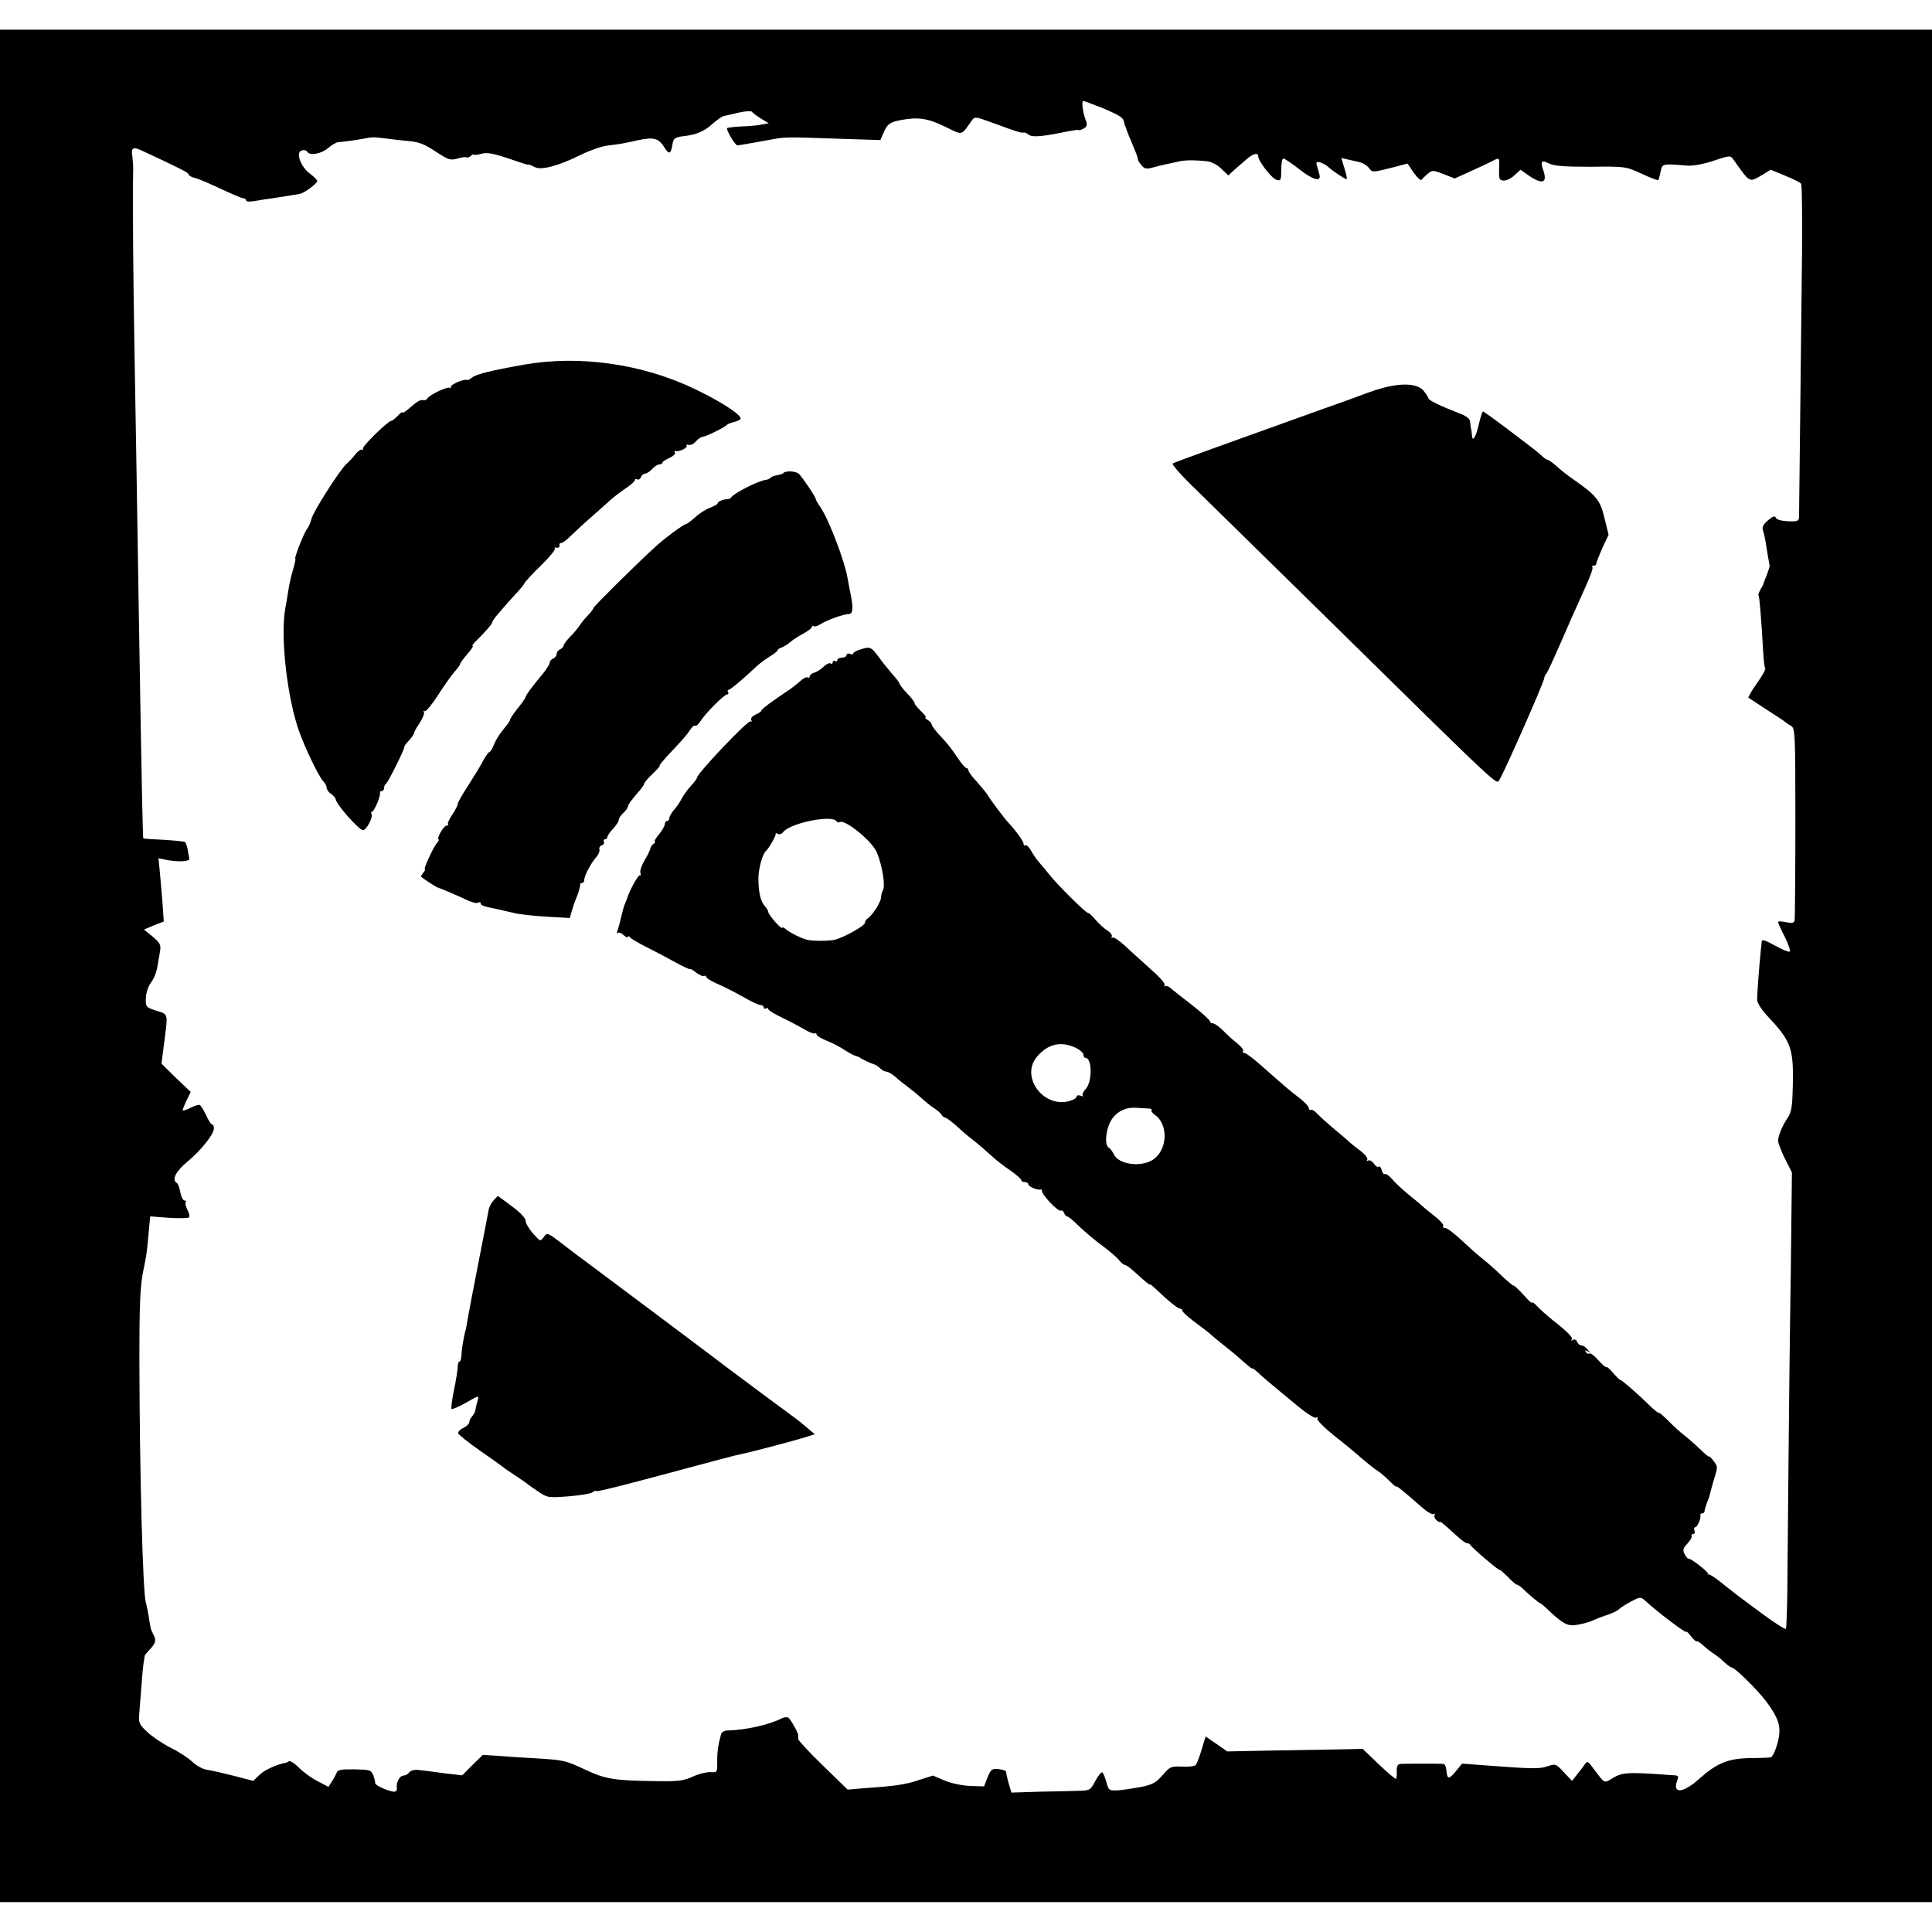
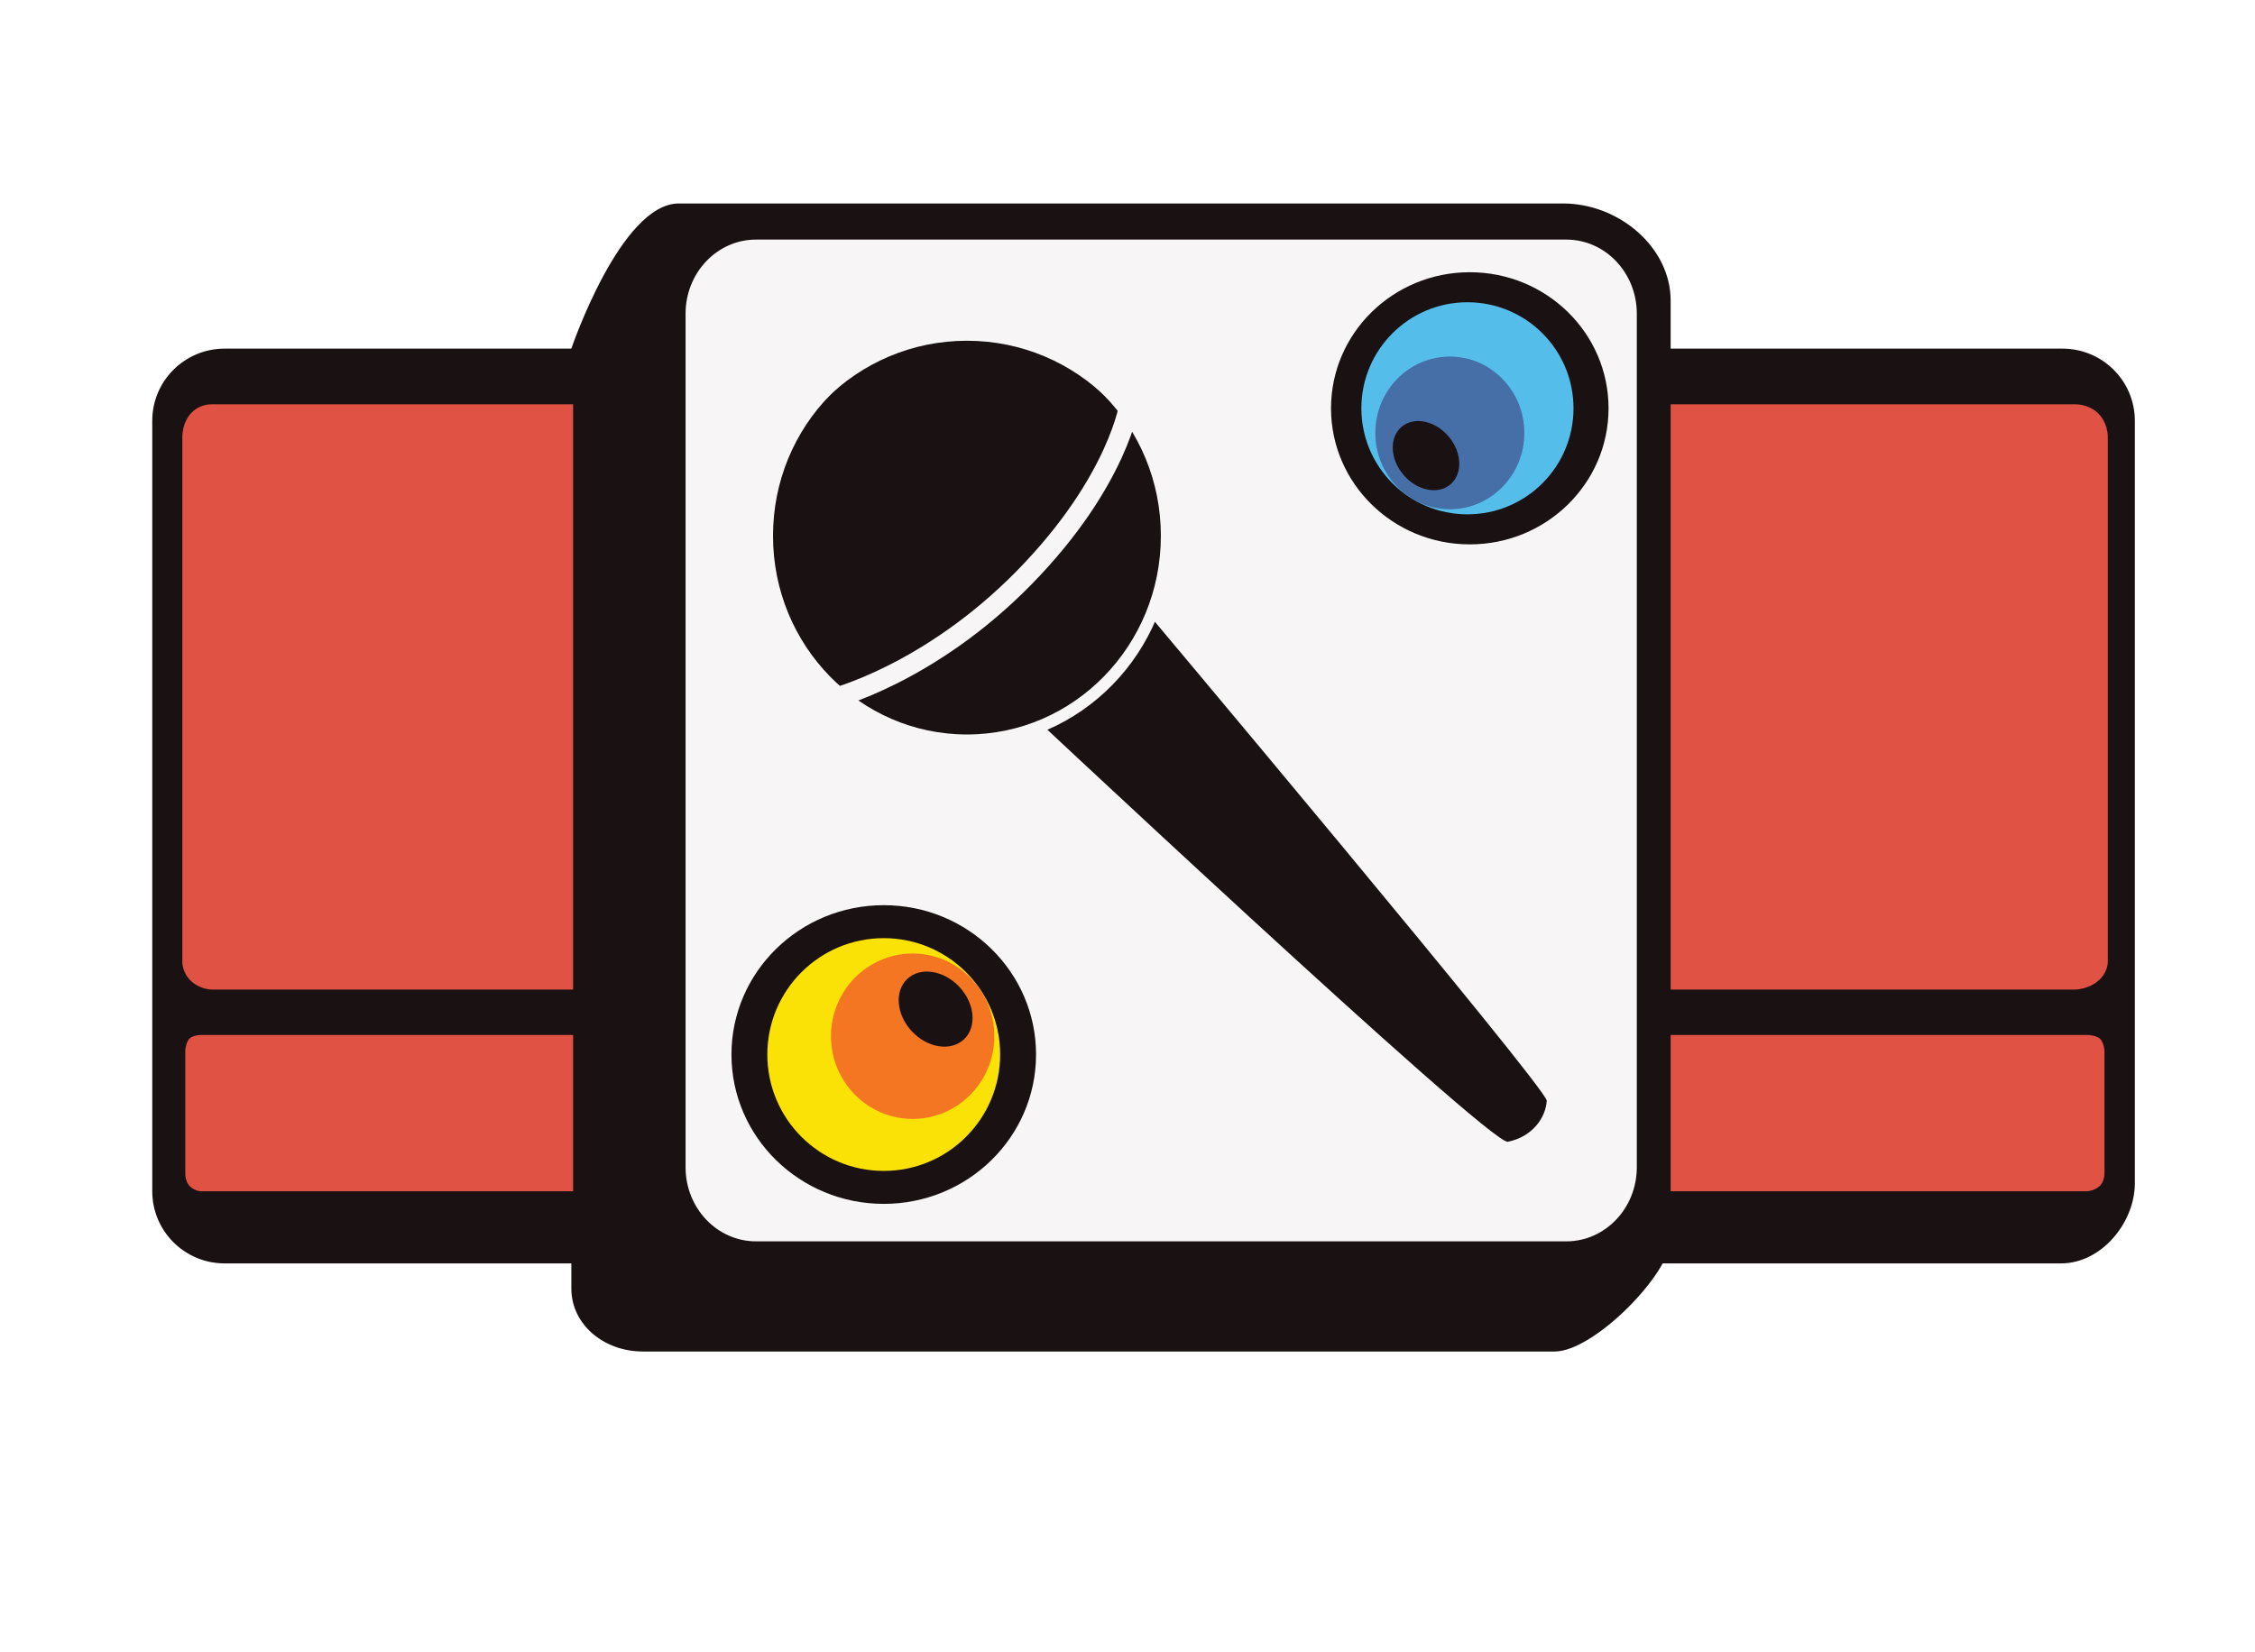
- <svg xmlns="http://www.w3.org/2000/svg" version="1.0" width="16pt" height="16pt" viewBox="0 0 16 16" preserveAspectRatio="xMidYMid meet">
-   <g transform="translate(0,16) scale(0.001905,-0.001905)" fill="#000000" stroke="none">
-     <path d="M0 4200 l0 -4070 4200 0 4200 0 0 4070 0 4070 -4200 0 -4200 0 0 -4070z m4791 3730 c74 -31 93 -43 95 -60 1 -6 3 -12 4 -15 1 -3 3 -8 5 -12 1 -5 6 -19 12 -33 6 -14 18 -42 26 -63 9 -20 15 -39 14 -42 -1 -2 6 -13 15 -24 14 -17 22 -18 50 -10 18 5 44 11 58 14 14 3 36 8 50 11 25 7 70 8 127 2 18 -2 45 -15 62 -32 l31 -30 22 21 c13 11 36 32 53 46 31 28 55 35 55 16 0 -20 59 -97 80 -102 18 -5 20 -1 20 44 0 27 4 49 9 49 5 0 35 -20 67 -45 62 -49 99 -59 90 -25 -3 11 -8 29 -11 39 -5 15 -2 18 14 14 10 -3 28 -12 38 -22 20 -18 70 -51 77 -51 3 0 -1 21 -9 46 l-14 46 27 -6 c15 -3 38 -9 52 -12 14 -3 32 -14 41 -25 15 -20 15 -20 92 -1 l76 20 27 -40 c15 -21 30 -35 33 -31 3 4 16 16 27 26 21 17 23 17 70 -1 l48 -19 75 34 c42 19 84 39 93 44 27 14 27 13 25 -38 -1 -43 1 -48 20 -49 12 -1 33 10 47 23 l26 24 37 -26 c59 -40 81 -31 62 24 -14 40 -8 46 28 28 21 -10 67 -13 179 -13 150 2 152 1 220 -30 38 -18 71 -30 73 -28 2 1 6 18 10 36 7 36 7 36 116 27 24 -2 70 6 114 21 72 24 73 24 87 5 72 -102 68 -99 119 -70 l43 26 63 -26 c35 -14 66 -30 69 -35 4 -6 5 -138 4 -293 -9 -833 -13 -1134 -13 -1154 -1 -20 -6 -22 -48 -20 -28 1 -50 7 -53 15 -4 10 -13 7 -34 -11 -22 -19 -27 -30 -21 -47 4 -12 8 -32 10 -43 3 -23 16 -98 18 -107 1 -3 -5 -21 -12 -40 -8 -19 -15 -37 -15 -40 -1 -3 -7 -15 -14 -26 -6 -12 -10 -23 -7 -25 4 -4 12 -102 20 -243 2 -37 6 -70 9 -73 3 -3 -13 -32 -36 -64 -23 -33 -39 -61 -37 -63 2 -2 38 -25 79 -52 41 -26 77 -50 80 -53 3 -3 14 -11 25 -17 19 -11 20 -22 20 -420 0 -225 -2 -416 -3 -425 -3 -13 -10 -15 -38 -9 -19 4 -34 5 -34 0 0 -4 13 -34 30 -66 16 -32 25 -61 20 -62 -6 -2 -35 10 -65 27 -36 20 -55 27 -56 19 -1 -7 -2 -24 -4 -38 -8 -78 -17 -198 -16 -218 0 -13 19 -42 40 -65 108 -115 118 -142 115 -305 -2 -91 -6 -118 -21 -140 -25 -37 -43 -80 -43 -103 0 -10 14 -45 30 -78 l30 -59 -5 -438 c-4 -242 -8 -617 -10 -834 -2 -217 -4 -465 -5 -550 -1 -85 -4 -158 -6 -162 -3 -4 -53 28 -112 72 -59 44 -112 83 -117 88 -6 4 -31 24 -56 44 -26 21 -49 35 -53 33 -3 -3 -4 -2 -1 2 5 6 -75 69 -85 66 -3 -1 -10 8 -16 19 -10 18 -8 26 12 47 12 13 21 28 18 33 -3 4 0 8 6 8 7 0 10 7 6 15 -3 8 -1 15 4 15 9 0 26 39 22 53 -1 4 3 7 8 7 6 0 10 4 10 9 0 5 5 22 11 38 7 15 13 35 14 43 2 8 10 37 18 64 15 47 15 50 -4 74 -10 14 -19 22 -19 19 0 -4 -17 10 -38 31 -21 20 -53 48 -71 62 -18 14 -49 42 -68 62 -20 20 -38 36 -42 35 -3 -1 -22 14 -41 33 -46 46 -120 110 -126 110 -3 0 -17 14 -31 30 -14 17 -28 29 -30 26 -3 -2 -18 11 -35 30 -16 19 -34 32 -38 29 -5 -3 -12 0 -16 6 -5 8 -3 9 7 4 12 -8 12 -6 0 8 -7 9 -19 17 -26 17 -7 0 -16 7 -19 16 -3 9 -11 12 -18 8 -7 -4 -10 -4 -6 1 8 8 -10 28 -82 85 -24 19 -54 46 -67 60 -13 14 -23 21 -23 16 0 -5 -16 10 -36 33 -20 22 -40 41 -44 41 -4 0 -29 21 -57 48 -27 26 -64 58 -82 72 -18 14 -57 49 -88 78 -30 28 -61 52 -69 52 -8 0 -13 4 -10 9 4 5 -13 24 -36 42 -24 19 -49 39 -56 46 -7 7 -34 29 -60 50 -25 21 -57 50 -70 66 -13 15 -27 25 -32 22 -4 -3 -10 5 -13 17 -4 12 -9 19 -13 15 -4 -4 -14 2 -21 13 -8 11 -19 17 -25 14 -6 -4 -8 -2 -4 4 3 6 -10 23 -31 39 -21 15 -45 35 -53 43 -9 8 -38 33 -65 55 -26 22 -57 50 -68 62 -11 12 -24 20 -29 17 -4 -3 -8 1 -8 8 -1 7 -19 27 -40 43 -41 31 -52 40 -165 140 -37 33 -72 59 -77 57 -5 -1 -7 2 -4 7 4 5 -8 20 -24 33 -17 13 -45 38 -62 56 -17 17 -37 32 -45 32 -7 0 -13 4 -13 9 0 5 -35 37 -77 70 -43 33 -86 67 -95 75 -9 8 -20 11 -24 8 -4 -4 -4 -2 -1 4 4 7 -23 37 -61 70 -36 33 -87 78 -111 101 -25 23 -49 39 -54 36 -6 -3 -7 -1 -4 4 4 6 -6 19 -21 28 -15 10 -37 31 -50 46 -13 16 -27 29 -32 29 -10 0 -136 125 -170 169 -14 17 -34 42 -45 54 -11 13 -26 35 -34 50 -8 14 -18 24 -23 21 -4 -3 -8 0 -8 6 0 11 -30 53 -64 90 -20 21 -81 103 -92 122 -5 9 -26 34 -46 57 -21 22 -38 45 -38 51 0 5 -4 10 -9 10 -4 0 -21 19 -37 43 -32 47 -40 58 -84 105 -16 18 -30 37 -30 42 0 5 -8 14 -17 19 -10 6 -14 11 -9 11 5 0 -5 13 -22 29 -16 16 -28 31 -26 33 2 3 -12 21 -31 41 -19 20 -35 40 -35 45 0 4 -15 23 -33 43 -17 21 -41 49 -52 65 -37 51 -42 53 -80 41 -19 -5 -35 -14 -35 -18 0 -5 -7 -6 -15 -3 -8 4 -15 1 -15 -5 0 -6 -9 -11 -20 -11 -11 0 -20 -5 -20 -11 0 -5 -4 -7 -10 -4 -5 3 -10 1 -10 -5 0 -6 -4 -9 -10 -5 -5 3 -18 -3 -29 -14 -10 -10 -28 -22 -40 -26 -12 -3 -21 -11 -21 -16 0 -6 -4 -8 -9 -5 -5 3 -20 -4 -33 -17 -14 -12 -32 -26 -40 -32 -84 -56 -128 -89 -128 -95 0 -4 -12 -12 -26 -18 -15 -7 -22 -17 -18 -24 4 -6 3 -8 -3 -5 -11 7 -232 -226 -233 -245 0 -4 -12 -20 -26 -35 -14 -15 -33 -41 -41 -57 -8 -16 -24 -38 -34 -49 -10 -12 -19 -27 -19 -34 0 -7 -4 -13 -10 -13 -5 0 -10 -6 -10 -14 0 -8 -12 -28 -26 -45 -14 -17 -22 -31 -17 -31 4 0 2 -4 -5 -9 -7 -4 -14 -14 -15 -22 -2 -8 -13 -31 -26 -52 -12 -21 -20 -44 -17 -53 3 -8 2 -13 -2 -10 -7 4 -47 -69 -57 -104 -1 -3 -5 -12 -8 -20 -4 -8 -11 -33 -16 -55 -5 -22 -12 -49 -16 -60 -5 -11 -4 -17 0 -12 5 4 17 0 27 -10 10 -9 18 -12 18 -7 0 5 4 4 8 -1 4 -6 36 -25 72 -43 36 -18 93 -48 127 -67 35 -19 63 -32 63 -29 0 3 12 -4 26 -15 15 -11 30 -18 35 -15 5 3 9 1 9 -4 0 -5 24 -20 53 -32 28 -12 78 -38 110 -56 32 -19 65 -34 73 -34 7 0 14 -5 14 -11 0 -5 5 -7 10 -4 6 3 10 2 10 -3 0 -5 26 -21 58 -36 31 -15 75 -38 97 -51 21 -13 43 -21 47 -19 4 3 8 1 8 -4 0 -6 19 -17 43 -27 23 -9 59 -27 79 -41 20 -13 43 -25 50 -26 7 -2 15 -5 18 -8 5 -5 46 -24 65 -30 6 -2 16 -10 23 -17 7 -7 19 -13 26 -13 7 0 24 -10 38 -22 14 -13 38 -32 53 -43 15 -11 42 -33 59 -48 17 -16 42 -36 56 -45 14 -9 29 -22 33 -29 4 -7 12 -13 17 -13 4 0 24 -15 44 -32 19 -18 49 -44 67 -58 29 -22 61 -50 109 -93 8 -7 36 -29 63 -47 26 -18 47 -37 47 -42 0 -4 7 -8 15 -8 8 0 15 -4 15 -9 0 -10 39 -27 53 -23 4 1 7 -2 7 -8 0 -16 71 -90 81 -84 5 3 12 -2 15 -10 3 -9 10 -16 15 -16 4 0 27 -19 51 -43 24 -23 68 -60 98 -82 30 -22 63 -50 73 -62 10 -13 22 -23 27 -23 5 0 24 -13 42 -30 54 -49 68 -60 68 -55 0 2 10 -6 23 -18 54 -52 97 -87 107 -87 5 0 10 -4 10 -9 0 -5 24 -27 52 -48 29 -21 60 -45 69 -53 8 -8 33 -28 54 -45 21 -16 51 -41 67 -55 51 -45 57 -50 63 -50 3 0 13 -8 23 -17 19 -19 59 -52 175 -148 38 -31 72 -53 79 -49 6 4 8 3 5 -4 -4 -5 27 -37 70 -72 43 -33 99 -80 125 -103 26 -22 55 -45 65 -51 9 -5 32 -24 50 -42 18 -18 33 -31 33 -28 0 6 24 -13 114 -92 21 -18 43 -31 49 -27 5 3 7 1 4 -4 -4 -6 0 -16 8 -23 8 -7 15 -10 15 -7 0 3 13 -7 29 -21 65 -60 81 -72 90 -72 5 0 11 -3 13 -7 4 -11 128 -116 128 -109 0 3 15 -11 34 -29 18 -19 36 -35 40 -35 4 0 13 -6 20 -12 29 -28 76 -68 80 -68 3 0 16 -10 28 -22 70 -67 92 -80 132 -73 22 3 54 12 70 19 17 8 46 19 65 25 19 6 42 17 50 25 9 8 33 23 54 34 36 19 40 19 57 4 54 -50 180 -145 180 -137 0 4 10 -4 21 -19 12 -15 23 -25 26 -23 2 3 14 -5 27 -17 12 -11 33 -28 46 -36 13 -8 34 -25 47 -38 13 -12 27 -22 31 -22 15 -1 113 -98 152 -150 57 -78 66 -113 46 -184 -9 -31 -22 -57 -29 -57 -7 -1 -48 -3 -92 -3 -93 -2 -142 -22 -219 -91 -70 -62 -116 -66 -95 -7 7 17 5 22 -9 23 -9 0 -35 2 -57 4 -147 10 -173 8 -211 -14 -43 -26 -34 -30 -91 45 -21 28 -22 29 -36 9 -8 -11 -23 -31 -34 -44 l-19 -24 -36 38 c-34 37 -36 37 -72 25 -37 -12 -65 -11 -290 6 l-80 6 -27 -33 c-30 -37 -38 -36 -41 4 -1 15 -7 27 -13 28 -16 1 -158 1 -182 0 -17 -1 -21 -7 -21 -31 1 -17 -1 -32 -3 -34 -2 -3 -36 26 -75 63 l-70 67 -95 -2 c-52 -1 -184 -3 -294 -5 l-200 -4 -47 33 -47 32 -17 -57 c-10 -32 -21 -62 -26 -67 -4 -5 -31 -9 -59 -7 -48 2 -53 0 -85 -37 -27 -32 -43 -41 -91 -51 -32 -6 -77 -13 -101 -15 -41 -2 -42 -1 -52 35 -6 21 -14 40 -18 43 -4 2 -18 -14 -30 -37 -21 -40 -24 -42 -70 -43 -26 -1 -103 -3 -171 -4 l-124 -4 -12 40 c-6 21 -11 44 -11 49 1 6 -14 11 -32 13 -30 3 -34 0 -49 -36 l-15 -39 -63 2 c-36 2 -82 12 -110 24 l-49 21 -60 -19 c-60 -20 -98 -26 -241 -36 l-70 -6 -108 105 c-59 57 -107 109 -107 115 0 6 0 13 0 16 1 10 -33 70 -43 77 -6 3 -17 2 -26 -2 -55 -29 -158 -52 -238 -54 -13 0 -25 -7 -28 -15 -12 -43 -18 -80 -17 -122 0 -45 0 -46 -29 -44 -15 1 -50 -7 -76 -19 -42 -19 -64 -22 -168 -20 -171 2 -214 9 -297 48 -93 43 -93 43 -218 51 -58 3 -133 8 -168 11 l-63 4 -45 -44 -45 -45 -77 9 c-42 6 -91 12 -109 14 -20 3 -36 -1 -44 -10 -6 -8 -17 -14 -25 -14 -16 0 -32 -29 -29 -52 2 -10 -3 -18 -11 -18 -22 0 -85 28 -83 37 1 4 -3 20 -8 34 -10 24 -16 25 -83 26 -58 1 -73 -2 -77 -16 -4 -9 -13 -26 -21 -38 l-14 -22 -48 25 c-27 14 -63 40 -81 59 -18 18 -38 31 -44 27 -5 -4 -12 -7 -15 -7 -38 -7 -89 -30 -111 -51 l-28 -27 -85 22 c-47 12 -99 24 -115 26 -17 2 -46 17 -64 34 -17 17 -59 44 -93 61 -33 16 -79 47 -101 67 -37 34 -41 42 -38 78 2 22 6 78 10 125 3 47 8 94 10 105 2 11 4 23 4 26 1 3 11 16 24 29 25 28 27 37 13 65 -11 22 -11 21 -20 80 -4 22 -9 48 -12 57 -13 42 -27 556 -28 1048 0 267 3 332 20 410 10 47 14 75 20 148 l7 73 79 -6 c44 -3 84 -2 89 1 5 3 2 18 -6 33 -8 16 -11 31 -8 35 4 3 1 6 -5 6 -6 0 -14 16 -18 35 -3 19 -10 38 -15 41 -24 14 -5 51 47 94 58 48 114 118 114 144 0 9 -3 16 -7 16 -5 0 -17 18 -27 41 -11 22 -23 42 -27 44 -3 3 -21 -2 -38 -11 -18 -9 -34 -14 -36 -13 -2 2 5 21 15 42 l19 39 -64 61 -63 62 9 70 c20 155 23 142 -31 160 -46 15 -47 17 -46 55 1 23 10 51 23 68 12 16 24 46 27 68 4 21 9 53 12 69 4 26 0 35 -32 62 l-38 31 43 18 43 17 -6 86 c-4 47 -9 109 -12 138 l-5 51 33 -7 c50 -10 103 -8 101 5 -1 6 -4 24 -7 39 -3 15 -8 30 -11 33 -3 3 -45 7 -93 10 -48 2 -88 5 -89 6 -2 2 -6 158 -19 946 -8 523 -12 735 -19 1155 -6 328 -9 686 -6 810 0 17 -2 42 -4 57 -6 34 4 40 40 23 164 -76 205 -97 205 -104 0 -5 12 -12 28 -16 15 -3 65 -25 112 -47 47 -22 91 -41 98 -41 6 0 12 -4 12 -10 0 -5 18 -6 43 -1 23 4 49 8 57 9 19 2 109 17 133 21 19 3 76 45 76 56 1 4 -14 19 -33 33 -31 23 -54 71 -44 92 5 11 27 13 34 2 10 -18 61 -9 90 16 16 14 36 25 44 26 27 2 65 7 105 14 47 9 45 9 110 1 28 -4 68 -8 90 -10 50 -5 68 -12 130 -53 45 -29 54 -32 85 -23 18 5 36 8 38 5 3 -3 11 0 19 6 7 6 13 9 13 6 0 -3 14 -2 31 3 24 7 49 3 108 -16 88 -30 94 -32 101 -31 3 0 14 -5 26 -11 27 -14 103 6 199 54 39 19 90 37 115 40 58 7 64 8 132 23 70 15 91 10 117 -32 20 -32 28 -28 35 17 3 23 12 29 48 33 54 6 91 21 126 54 18 16 40 32 50 34 9 2 39 8 66 15 27 6 52 7 55 3 3 -5 21 -18 40 -30 l33 -20 -33 -6 c-19 -4 -60 -7 -91 -8 -32 -2 -58 -5 -58 -8 2 -17 38 -76 46 -74 5 0 25 4 44 7 19 3 62 11 95 17 72 13 64 13 296 5 l186 -6 13 29 c16 40 28 49 76 58 74 14 117 8 191 -28 81 -39 69 -42 117 25 13 19 15 19 97 -11 97 -36 122 -44 130 -40 3 1 12 -3 20 -9 17 -13 56 -10 177 15 23 4 42 7 42 4 0 -2 9 1 20 7 15 8 18 15 11 34 -14 34 -20 86 -12 86 5 0 41 -14 82 -30z m-1155 -3101 c3 -5 9 -7 14 -4 23 14 142 -83 162 -132 24 -58 38 -147 26 -165 -4 -7 -8 -21 -8 -31 0 -19 -37 -77 -57 -90 -7 -4 -13 -13 -13 -20 0 -12 -86 -61 -129 -73 -24 -6 -92 -7 -121 -1 -24 6 -74 30 -92 45 -10 9 -18 12 -18 7 0 -4 -13 8 -30 26 -16 19 -30 38 -30 43 0 5 -7 17 -15 26 -19 21 -28 60 -28 123 1 43 18 104 33 117 13 11 44 66 42 73 -1 5 3 5 9 1 7 -4 17 -1 23 7 30 40 213 77 232 48z m1040 -985 c19 -9 34 -23 34 -30 0 -8 4 -14 9 -14 29 0 30 -104 1 -135 -11 -12 -17 -25 -13 -29 4 -4 0 -4 -10 0 -10 3 -17 1 -17 -5 0 -6 -15 -14 -32 -19 -114 -30 -213 107 -140 193 47 56 104 69 168 39z m318 -264 c10 -1 16 -4 12 -7 -3 -3 3 -13 15 -21 56 -39 56 -142 -1 -189 -48 -40 -153 -30 -177 16 -6 13 -16 27 -23 31 -17 11 -15 62 4 106 21 46 65 71 116 67 19 -1 43 -3 54 -3z" />
-     <path d="M2280 6814 c-147 -26 -211 -42 -229 -57 -8 -7 -17 -11 -20 -10 -13 6 -71 -19 -71 -29 0 -6 -3 -9 -6 -5 -7 7 -86 -30 -95 -45 -3 -5 -9 -9 -13 -9 -19 3 -29 -2 -61 -30 -19 -17 -35 -28 -35 -23 0 4 -9 -2 -20 -14 -12 -12 -24 -22 -28 -22 -14 0 -127 -110 -124 -121 1 -6 -1 -8 -6 -5 -4 2 -17 -7 -27 -20 -11 -14 -28 -33 -39 -42 -29 -26 -145 -208 -152 -239 -4 -16 -12 -35 -19 -43 -13 -16 -58 -130 -51 -130 2 0 -2 -21 -10 -47 -8 -27 -17 -66 -20 -88 -4 -22 -9 -59 -14 -82 -22 -124 9 -394 62 -538 29 -79 85 -194 103 -212 8 -8 15 -21 15 -28 0 -8 8 -20 19 -27 10 -7 19 -17 20 -23 4 -25 102 -135 119 -135 15 0 45 57 37 70 -3 6 -2 10 2 10 9 0 39 69 35 83 -1 4 2 7 8 7 5 0 10 6 10 14 0 8 4 16 8 18 8 3 84 156 80 161 -2 1 7 13 20 27 12 13 22 28 22 32 0 5 11 25 25 45 13 20 21 41 18 46 -3 6 -2 8 3 4 5 -3 32 29 59 71 27 43 60 88 72 102 13 14 23 28 23 32 0 4 14 23 31 43 17 19 28 35 24 35 -5 0 3 11 16 24 39 38 69 73 69 80 0 3 7 14 15 24 44 52 73 84 96 109 14 15 28 32 30 38 2 5 34 40 71 76 37 36 64 69 60 73 -4 4 0 6 8 4 8 -2 14 3 12 10 -1 6 2 11 6 10 5 -2 25 13 44 32 20 19 61 58 93 85 31 28 69 61 83 74 15 13 44 35 65 49 20 13 37 29 37 34 0 5 5 6 10 3 6 -3 13 1 16 9 3 9 12 16 19 16 6 0 20 9 30 20 10 11 24 20 32 20 7 0 13 3 13 8 0 4 14 13 30 20 17 8 28 18 24 23 -3 5 -2 8 3 7 16 -4 53 14 48 23 -3 5 0 6 8 4 7 -3 22 3 32 15 10 11 23 20 29 20 13 0 99 42 106 52 3 3 18 10 33 13 15 4 27 10 27 14 0 19 -89 76 -202 130 -226 108 -499 147 -738 105z" />
-     <path d="M5953 6694 c-48 -18 -153 -56 -233 -84 -379 -136 -613 -220 -622 -226 -5 -4 41 -56 104 -116 62 -61 301 -295 532 -522 825 -811 769 -759 786 -734 18 27 191 418 193 438 1 8 5 17 9 20 4 3 32 64 63 135 31 72 65 148 75 170 54 118 68 154 62 159 -3 3 0 6 6 6 7 0 12 4 12 10 0 5 12 35 26 67 l27 57 -18 73 c-18 78 -36 99 -138 170 -22 15 -54 40 -71 56 -17 15 -34 27 -38 27 -5 0 -16 8 -26 18 -22 20 -28 24 -154 120 -52 39 -98 72 -101 72 -3 0 -11 -25 -18 -55 -13 -57 -28 -81 -30 -48 -1 10 -2 23 -4 28 -1 6 -3 19 -4 30 -1 14 -15 25 -49 38 -78 30 -132 56 -132 64 -1 5 -10 19 -21 33 -32 38 -121 36 -236 -6z" />
-     <path d="M3406 6343 c-3 -4 -16 -8 -28 -10 -12 -2 -25 -7 -28 -11 -3 -4 -14 -9 -25 -10 -36 -7 -132 -56 -146 -75 -3 -5 -10 -8 -15 -8 -16 1 -44 -10 -44 -18 0 -4 -15 -12 -32 -19 -18 -6 -48 -25 -66 -42 -18 -16 -37 -30 -41 -30 -9 0 -92 -61 -134 -100 -70 -63 -267 -258 -267 -264 0 -4 -10 -17 -22 -30 -13 -13 -30 -33 -38 -46 -8 -12 -27 -35 -42 -50 -16 -16 -28 -33 -28 -38 0 -5 -7 -12 -15 -16 -8 -3 -15 -12 -15 -20 0 -7 -7 -16 -15 -20 -8 -3 -15 -11 -15 -17 0 -6 -12 -26 -27 -45 -50 -60 -78 -98 -78 -105 0 -4 -16 -27 -35 -50 -19 -24 -34 -47 -33 -50 1 -3 -12 -21 -28 -40 -16 -19 -35 -49 -41 -66 -7 -18 -16 -33 -20 -33 -4 0 -16 -17 -27 -37 -11 -21 -40 -69 -65 -108 -25 -38 -46 -74 -46 -81 0 -6 -11 -27 -24 -47 -13 -19 -22 -38 -18 -41 3 -3 0 -6 -6 -6 -6 0 -18 -13 -27 -30 -9 -16 -13 -30 -9 -30 4 0 1 -7 -6 -15 -17 -21 -61 -115 -53 -115 3 0 0 -7 -7 -15 -7 -9 -11 -17 -9 -18 22 -17 66 -45 71 -46 9 -2 91 -37 135 -58 18 -8 37 -12 42 -8 6 3 11 2 11 -4 0 -8 13 -13 75 -25 11 -3 40 -9 65 -15 25 -7 91 -14 146 -17 l101 -6 8 28 c10 33 8 28 26 74 7 19 12 38 11 43 -1 4 2 7 8 7 5 0 10 6 10 14 0 18 29 73 53 100 10 11 15 26 13 32 -3 7 2 15 10 18 9 3 12 10 9 16 -3 5 -1 10 4 10 6 0 11 4 11 9 0 6 11 22 25 37 14 15 25 32 25 39 0 7 9 20 20 30 11 10 20 23 20 29 0 6 16 28 35 50 19 21 35 42 35 47 0 5 17 25 37 44 20 19 34 35 31 35 -4 0 13 21 38 48 67 71 78 84 95 109 8 13 18 20 21 17 4 -3 14 6 24 21 23 36 103 115 115 115 6 0 7 5 4 10 -3 6 -2 10 2 10 8 0 60 44 123 103 14 13 40 32 58 43 17 10 32 22 32 25 0 4 8 10 18 13 10 4 27 14 38 24 10 9 36 26 57 37 20 11 37 24 37 29 0 5 3 6 7 3 3 -4 17 0 29 8 28 18 103 45 126 45 17 0 18 33 3 100 -3 14 -7 38 -10 53 -10 69 -81 257 -119 312 -12 17 -20 32 -20 35 2 6 -55 90 -72 108 -13 13 -56 16 -68 5z" />
-     <path d="M2145 3180 c-10 -11 -19 -30 -21 -42 -2 -13 -22 -115 -44 -228 -22 -113 -43 -221 -46 -240 -3 -19 -7 -42 -9 -50 -10 -35 -18 -87 -19 -112 -1 -16 -4 -28 -8 -28 -5 0 -8 -10 -8 -22 0 -11 -7 -57 -16 -100 -9 -44 -14 -82 -11 -84 3 -3 31 9 63 27 57 33 57 33 50 8 -4 -13 -8 -31 -9 -39 -1 -8 -8 -21 -14 -28 -7 -7 -13 -19 -13 -26 0 -7 -12 -18 -26 -25 -14 -6 -24 -17 -22 -24 3 -6 45 -40 94 -74 49 -34 94 -66 100 -71 5 -5 30 -22 55 -38 24 -16 46 -31 49 -34 3 -3 24 -18 48 -34 41 -28 44 -29 134 -22 51 4 98 12 105 18 7 6 13 8 13 5 0 -5 101 20 280 68 242 65 328 88 349 92 30 5 232 58 285 75 l38 12 -33 28 c-19 16 -38 32 -44 36 -24 17 -281 208 -295 219 -16 13 -587 441 -628 471 -13 9 -55 41 -94 71 -69 53 -70 53 -84 32 -15 -20 -15 -20 -47 16 -18 20 -32 45 -32 55 0 11 -24 37 -60 63 -33 25 -60 45 -61 45 0 0 -9 -9 -19 -20z" />
+ <svg xmlns="http://www.w3.org/2000/svg" version="1.1" x="0px" y="0px" width="565px" height="414px" viewBox="0 0 565 414" enable-background="new 0 0 565 414" xml:space="preserve">
+   <g id="Layer_1">
+ </g>
+   <g id="Layer_2" display="none">
+ </g>
+   <g id="Layer_2_copy_3">
+     <rect x="79" y="146.225" display="none" fill="#1A1113" width="329" height="148" />
+     <rect x="151" y="98.225" display="none" fill="#1A1113" width="187" height="226" />
+     <rect x="160.5" y="128.225" display="none" fill="#F7F5F6" width="166" height="166" />
+     <path display="none" fill="#DF5244" d="M151,226.225c0,13.255-10.746,24-24,24h-17c-13.254,0-24-10.745-24-24v-47   c0-13.255,10.746-24,24-24h17c13.254,0,24,10.745,24,24V226.225z" />
+     <path display="none" fill="#DF5244" d="M86,274.224c0,6.627,5.373,12,12,12h41c6.627,0,12-5.373,12-12v-2c0-6.627-5.373-12-12-12   H98c-6.627,0-12,5.373-12,12V274.224z" />
+     <path display="none" fill="#DF5244" d="M338,238.296c0,6.627,5.373,12,12,12h41c6.627,0,12-5.373,12-12v-71c0-6.627-5.373-12-12-12   h-41c-6.627,0-12,5.373-12,12V238.296z" />
+     <path display="none" fill="#DF5244" d="M403,274.224c0,6.627-5.373,12-12,12h-41c-6.627,0-12-5.373-12-12v-2   c0-6.627,5.373-12,12-12h41c6.627,0,12,5.373,12,12V274.224z" />
+     <path fill="#1A1113" d="M534.895,296.528c0,9.982-8.448,20.109-18.454,20.109H56.268c-10.006,0-18.119-8.094-18.119-18.078V105.455   c0-9.983,8.113-18.077,18.119-18.077h460.507c10.004,0,18.12,8.094,18.12,18.077V296.528z" />
+     <path fill="#1A1113" d="M418.588,310.612c0,8.44-19.147,28.11-29.064,28.11H161.108c-9.916,0-17.955-6.841-17.955-15.783V87.377   c0,0,12.336-36.383,26.934-36.383c11.172,0,221.506,0,221.506,0c14.125,0,26.995,11.057,26.995,24.316V310.612z" />
+     <path fill="#F7F5F6" stroke="#F7F5F6" stroke-miterlimit="10" d="M409.61,292.534c0,9.982-7.683,18.078-17.158,18.078H189.429   c-9.475,0-17.157-8.096-17.157-18.078V78.622c0-9.984,7.683-18.077,17.157-18.077h203.023c9.476,0,17.158,8.093,17.158,18.077   V292.534z" />
+     <path fill="#1A1113" d="M292.358,135.489c0,6.915-1.403,13.503-3.938,19.495c-7.605,17.979-25.404,30.594-46.15,30.594   c-27.664,0-50.09-22.425-50.09-50.089c0-27.664,22.426-50.089,50.09-50.089C269.934,85.4,292.358,107.825,292.358,135.489z" />
+     <path fill="#1A1113" d="M387.541,275.863c0.162-3.007-103.85-126.794-103.85-126.794l-31.956,23.823   c0,0,121.588,114.146,126.063,113.259C383.901,284.943,387.306,280.125,387.541,275.863z" />
+     <ellipse fill="#1A1113" cx="221.428" cy="264.289" rx="38.158" ry="37.43" />
+     <ellipse fill="#1A1113" cx="368.26" cy="102.33" rx="34.768" ry="34.104" />
+     <circle fill="#55BDEA" cx="367.672" cy="102.328" r="26.577" />
+     <circle fill="#FAE207" cx="221.427" cy="264.291" r="29.168" />
+     <ellipse fill="#476FA7" cx="363.263" cy="108.5" rx="18.668" ry="19.135" />
+     <path fill="#F47522" d="M249.136,259.706c0,11.445-9.162,20.725-20.467,20.725c-11.299,0-20.461-9.279-20.461-20.725   c0-11.447,9.162-20.728,20.461-20.728C239.974,238.978,249.136,248.259,249.136,259.706z" />
+     <ellipse transform="matrix(0.7314 -0.6819 0.6819 0.7314 -109.4999 227.7973)" fill="#1A1113" cx="234.438" cy="252.909" rx="8.15" ry="10.379" />
+     <ellipse transform="matrix(0.7631 -0.6462 0.6462 0.7631 10.8425 257.9492)" fill="#1A1113" cx="357.309" cy="114.184" rx="7.426" ry="9.459" />
+     <path fill="#DF5244" d="M418.588,248.013h101.384c0,0,3.147-0.048,5.615-2.073c2.528-2.071,2.528-4.707,2.528-4.707V109.671   c0,0,0.129-2.605-1.476-4.958c-2.41-3.538-6.668-3.387-6.668-3.387H418.588V248.013z" />
+     <path fill="#DF5244" d="M525.965,297.348c-1.394,1.171-2.997,1.211-2.997,1.211h-104.38v-39.167h104.38c0,0,2.646,0,3.482,1.284   c0.775,1.19,0.836,2.652,0.836,2.652v30.755C527.286,294.083,527.356,296.175,525.965,297.348z" />
+     <path fill="#DF5244" d="M55.849,105.654" />
+     <path fill="#DF5244" d="M143.599,248.013H52.96c0,0-2.813-0.048-5.02-2.073c-2.261-2.071-2.261-4.707-2.261-4.707V109.671   c0,0-0.115-2.605,1.318-4.958c2.157-3.538,5.962-3.387,5.962-3.387h90.639V248.013z" />
+     <path fill="#DF5244" d="M47.604,297.348c1.245,1.171,2.679,1.211,2.679,1.211h93.316v-39.167H50.282c0,0-2.366,0-3.114,1.284   c-0.693,1.19-0.747,2.652-0.747,2.652v30.755C46.421,294.083,46.358,296.175,47.604,297.348z" />
+     <path fill="#F7F5F6" stroke="#F7F5F6" stroke-miterlimit="10" d="M251.735,184.684" />
+     <ellipse fill="none" stroke="#F7F5F6" stroke-width="3" stroke-miterlimit="10" cx="242.27" cy="134.292" rx="50.089" ry="51.286" />
+     <path fill="none" stroke="#F7F5F6" stroke-width="5" stroke-miterlimit="10" d="M208.444,175.122c0,0,24.366-6.074,48.158-30.347   c23.789-24.273,26.461-43.903,26.461-43.903" />
+     <path fill="none" stroke="#F7F5F6" stroke-miterlimit="10" d="M300.268,105.269" />
+   </g>
+   <g id="Layer_2_copy" display="none">
+     <rect x="79" y="146.225" fill="#1A1113" width="329" height="148" />
+     <rect x="151" y="98.225" fill="#1A1113" width="187" height="226" />
+     <rect x="160.5" y="128.225" fill="#F7F5F6" width="166" height="166" />
+     <path fill="#DF5244" d="M151,226.225c0,13.255-10.746,24-24,24h-17c-13.254,0-24-10.745-24-24v-47c0-13.255,10.746-24,24-24h17   c13.254,0,24,10.745,24,24V226.225z" />
+     <path fill="#DF5244" d="M86,274.224c0,6.627,5.373,12,12,12h41c6.627,0,12-5.373,12-12v-2c0-6.627-5.373-12-12-12H98   c-6.627,0-12,5.373-12,12V274.224z" />
+     <path fill="#DF5244" d="M338,238.296c0,6.627,5.373,12,12,12h41c6.627,0,12-5.373,12-12v-71c0-6.627-5.373-12-12-12h-41   c-6.627,0-12,5.373-12,12V238.296z" />
+     <path fill="#DF5244" d="M403,274.224c0,6.627-5.373,12-12,12h-41c-6.627,0-12-5.373-12-12v-2c0-6.627,5.373-12,12-12h41   c6.627,0,12,5.373,12,12V274.224z" />
+   </g>
+   <g id="Layer_2_copy_4" display="none">
+     <rect x="79" y="146.225" fill="#1A1113" width="329" height="148" />
+     <rect x="151" y="98.225" fill="#1A1113" width="187" height="226" />
+     <rect x="160.5" y="128.225" fill="#F7F5F6" width="166" height="166" />
+     <path fill="#DF5244" d="M151,226.225c0,13.255-10.746,24-24,24h-17c-13.254,0-24-10.745-24-24v-47c0-13.255,10.746-24,24-24h17   c13.254,0,24,10.745,24,24V226.225z" />
+     <path fill="#DF5244" d="M86,274.224c0,6.627,5.373,12,12,12h41c6.627,0,12-5.373,12-12v-2c0-6.627-5.373-12-12-12H98   c-6.627,0-12,5.373-12,12V274.224z" />
+     <path fill="#DF5244" d="M338,238.296c0,6.627,5.373,12,12,12h41c6.627,0,12-5.373,12-12v-71c0-6.627-5.373-12-12-12h-41   c-6.627,0-12,5.373-12,12V238.296z" />
+     <path fill="#DF5244" d="M403,274.224c0,6.627-5.373,12-12,12h-41c-6.627,0-12-5.373-12-12v-2c0-6.627,5.373-12,12-12h41   c6.627,0,12,5.373,12,12V274.224z" />
+   </g>
+   <g id="Layer_2_copy_2" display="none">
+     <rect x="79" y="146.225" fill="#1A1113" width="329" height="148" />
+     <rect x="151" y="98.225" fill="#1A1113" width="187" height="226" />
+     <rect x="160.5" y="128.225" fill="#F7F5F6" width="166" height="166" />
+     <path fill="#DF5244" d="M151,226.225c0,13.255-10.746,24-24,24h-17c-13.254,0-24-10.745-24-24v-47c0-13.255,10.746-24,24-24h17   c13.254,0,24,10.745,24,24V226.225z" />
+     <path fill="#DF5244" d="M86,274.224c0,6.627,5.373,12,12,12h41c6.627,0,12-5.373,12-12v-2c0-6.627-5.373-12-12-12H98   c-6.627,0-12,5.373-12,12V274.224z" />
+     <path fill="#DF5244" d="M338,238.296c0,6.627,5.373,12,12,12h41c6.627,0,12-5.373,12-12v-71c0-6.627-5.373-12-12-12h-41   c-6.627,0-12,5.373-12,12V238.296z" />
+     <path fill="#DF5244" d="M403,274.224c0,6.627-5.373,12-12,12h-41c-6.627,0-12-5.373-12-12v-2c0-6.627,5.373-12,12-12h41   c6.627,0,12,5.373,12,12V274.224z" />
  </g>
</svg>
